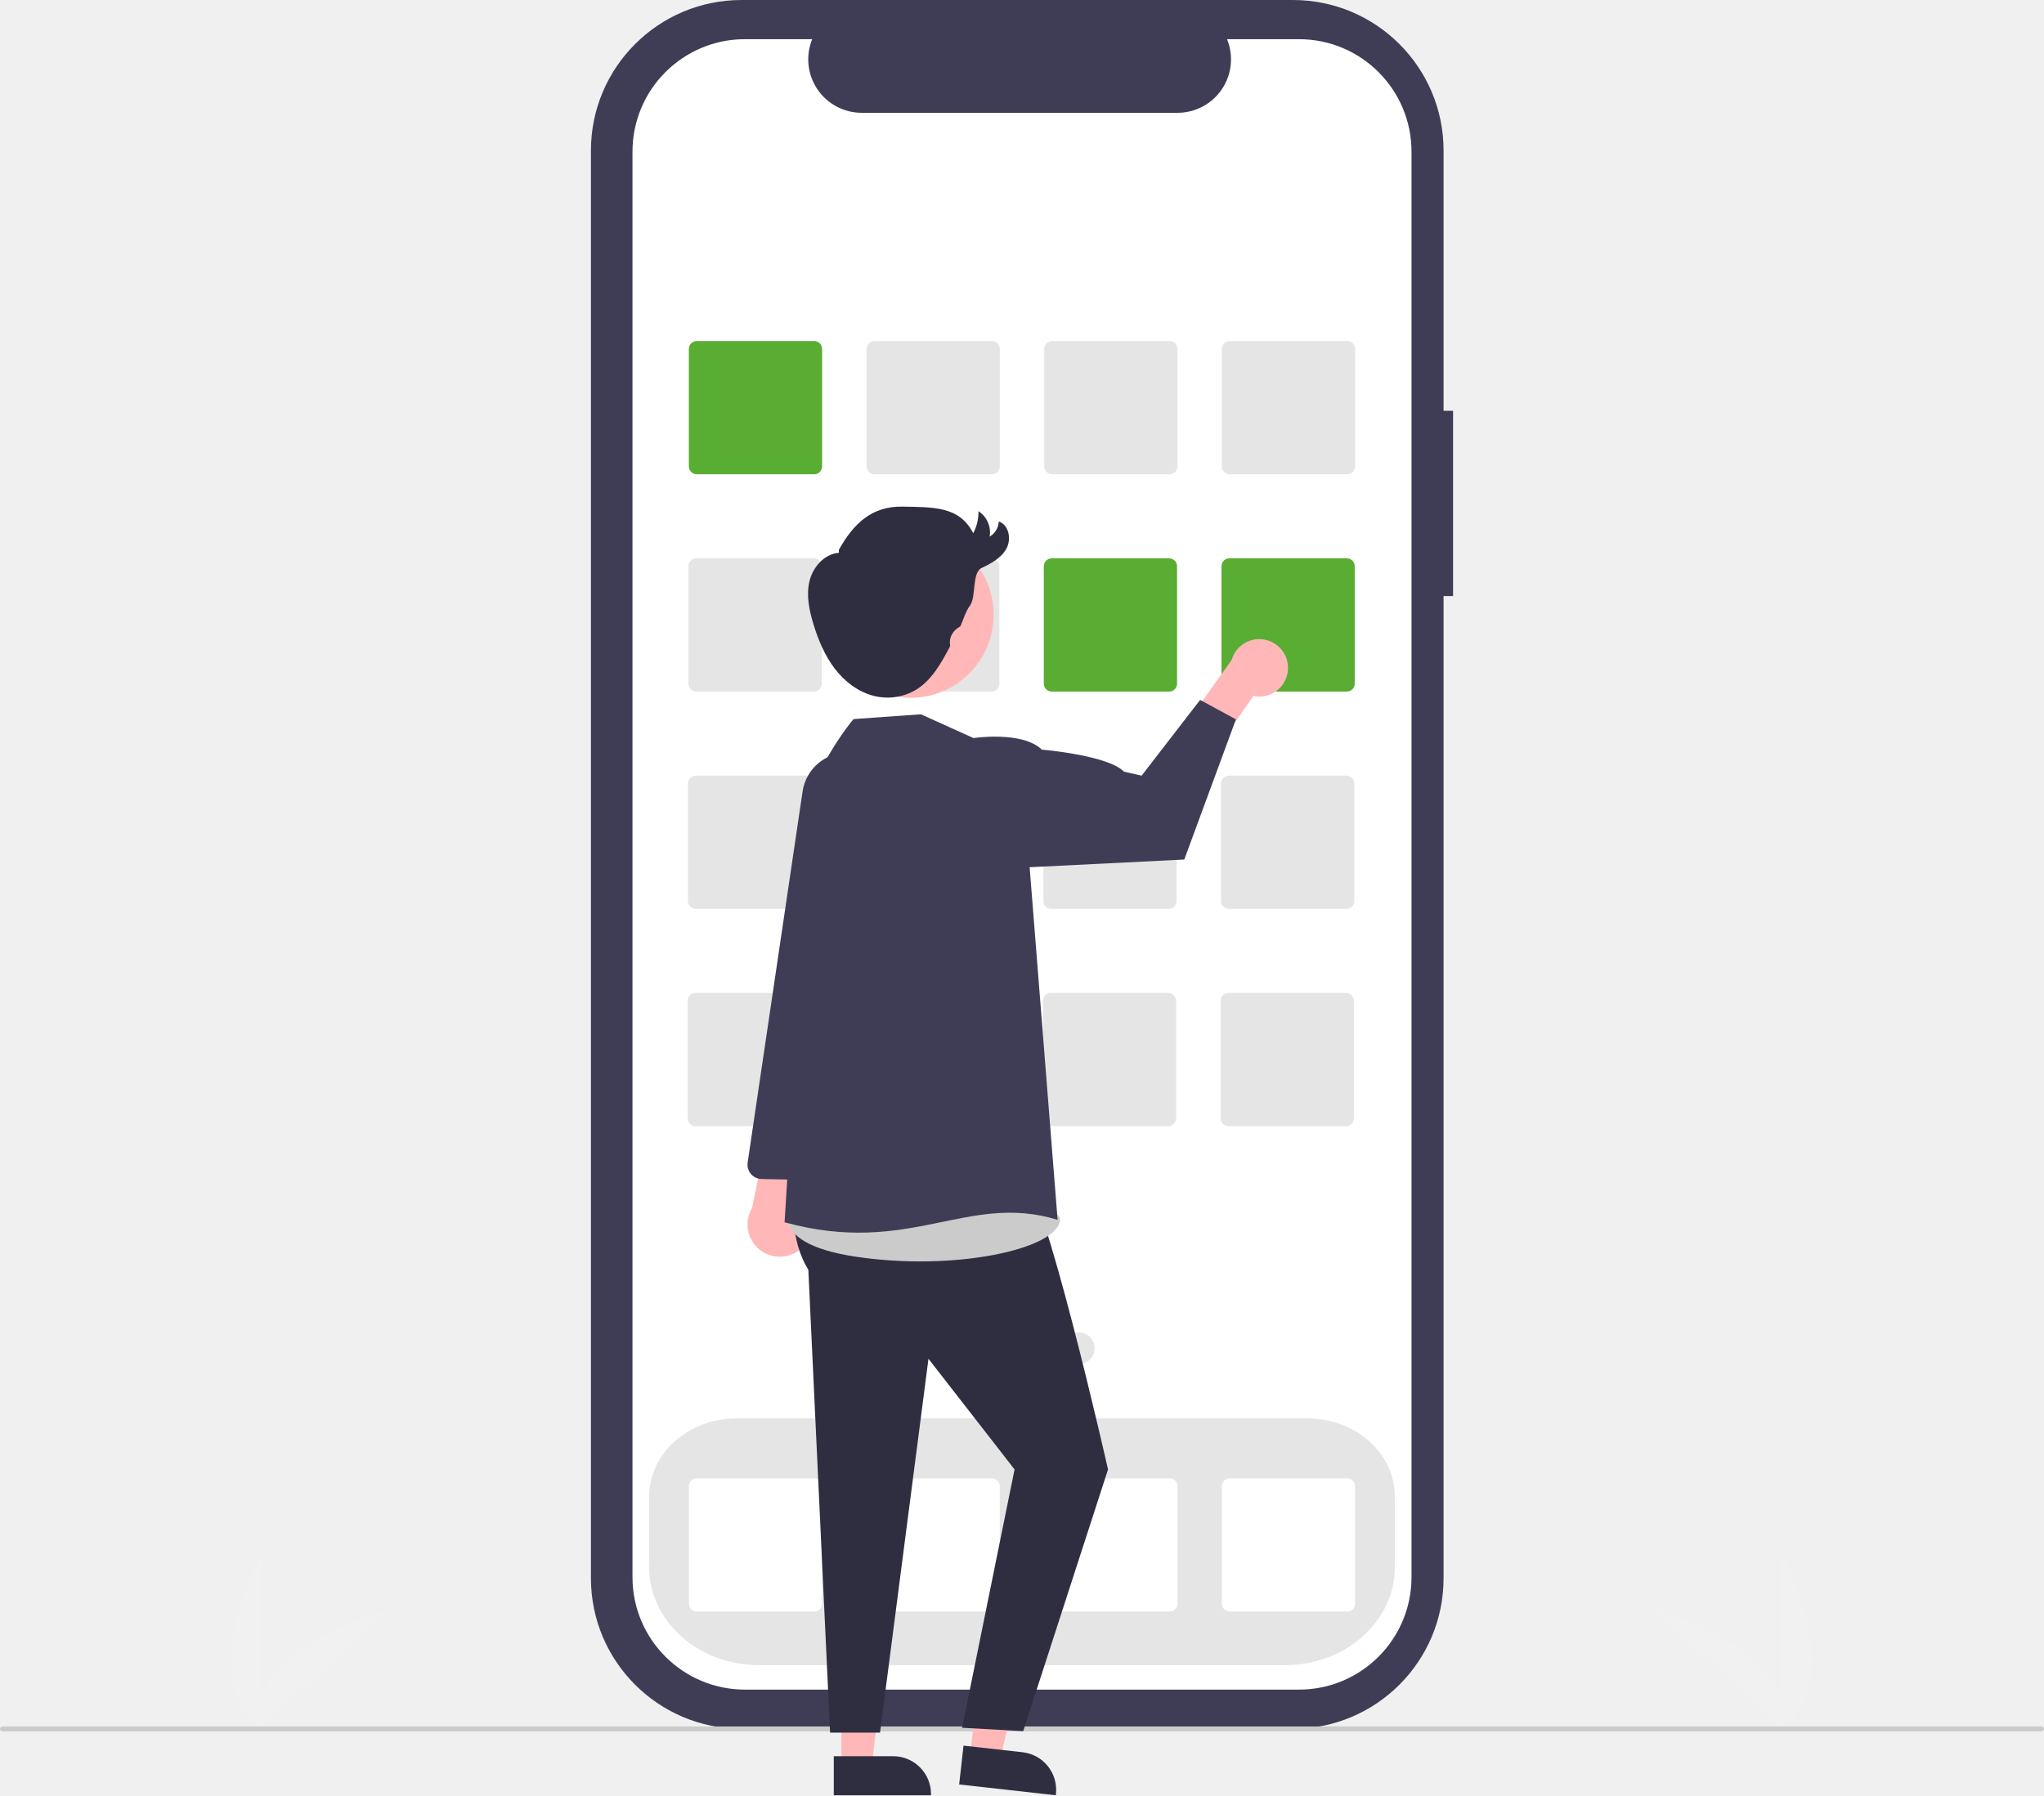
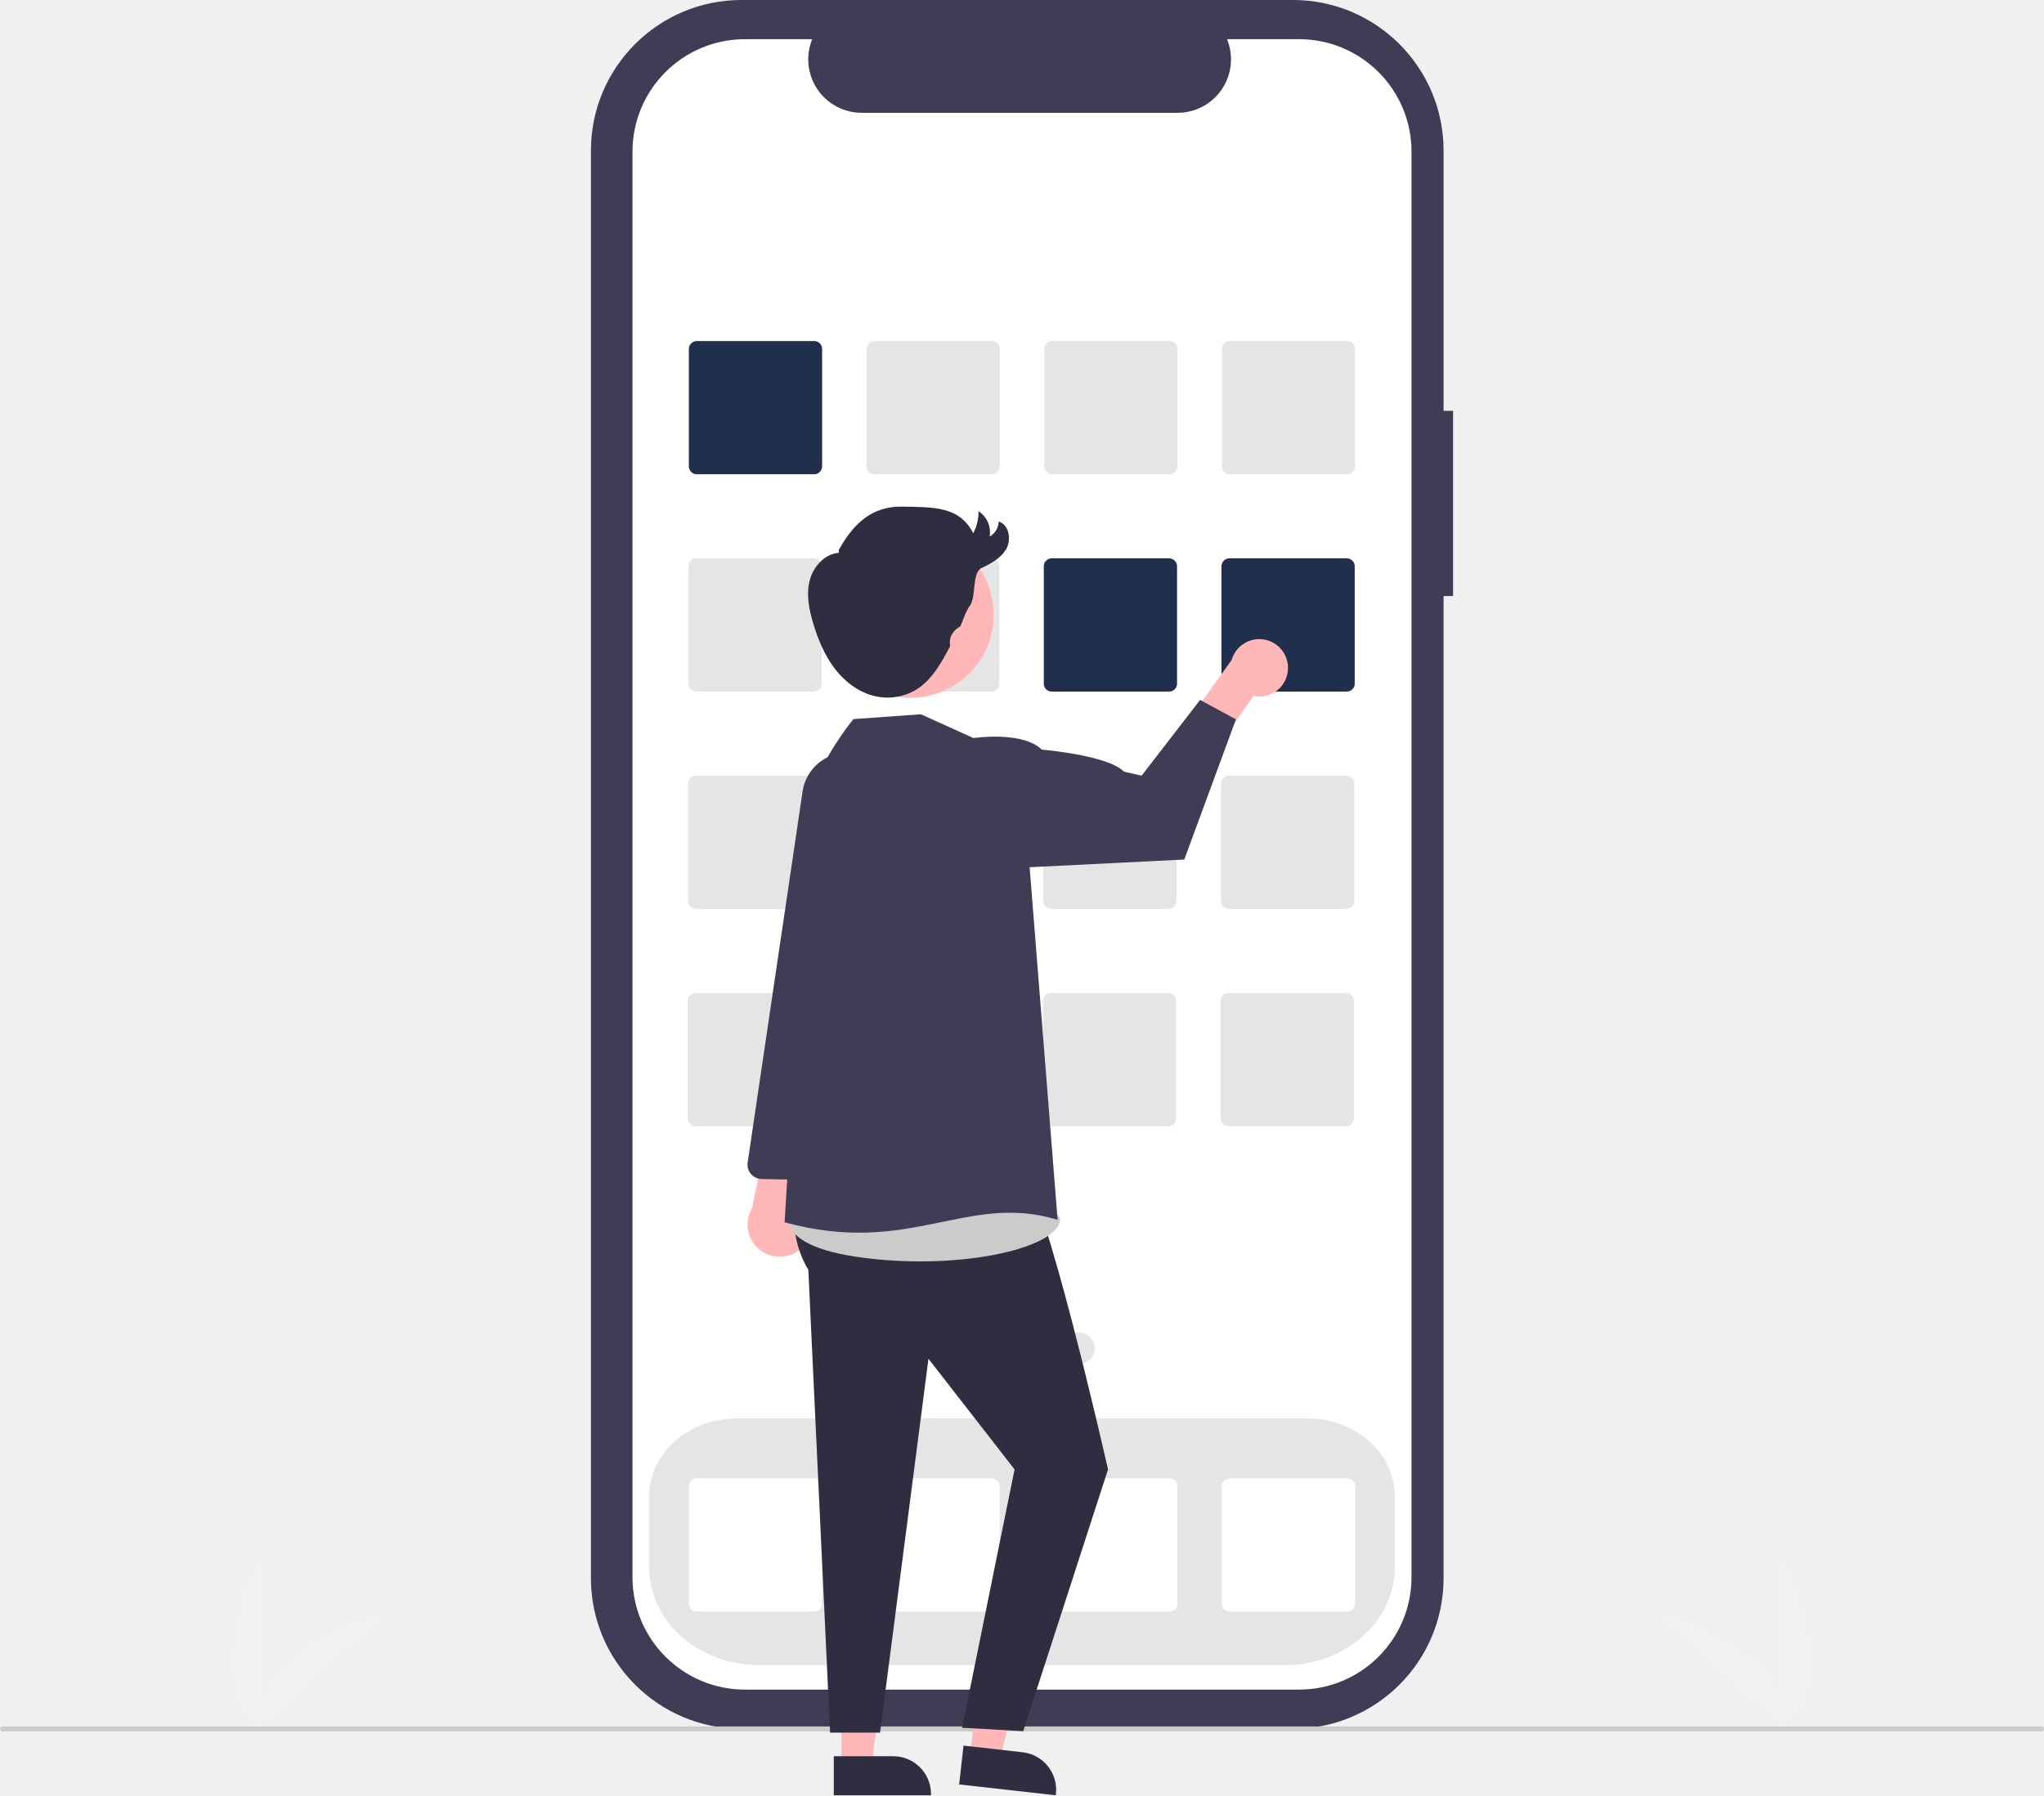
<svg xmlns="http://www.w3.org/2000/svg" width="831" height="729.989" viewBox="0 0 831 729.989" role="img" artist="Katerina Limpitsouni" source="https://undraw.co/">
  <path d="M908.476,788.577v-72.34S936.668,767.523,908.476,788.577Z" transform="translate(-184.5 -85.00533)" fill="#f1f1f1" />
  <path d="M910.218,788.564,856.928,739.643S913.773,753.558,910.218,788.564Z" transform="translate(-184.5 -85.00533)" fill="#f1f1f1" />
  <path d="M290.959,788.577v-72.34S262.767,767.523,290.959,788.577Z" transform="translate(-184.5 -85.00533)" fill="#f1f1f1" />
  <path d="M289.218,788.564l53.29-48.921S285.662,753.558,289.218,788.564Z" transform="translate(-184.5 -85.00533)" fill="#f1f1f1" />
  <path d="M775.256,252.054h-3.862V146.245a61.239,61.239,0,0,0-61.239-61.239H485.984a61.239,61.239,0,0,0-61.239,61.239V726.72a61.239,61.239,0,0,0,61.239,61.239H710.154a61.239,61.239,0,0,0,61.239-61.239V327.37h3.862Z" transform="translate(-184.5 -85.00533)" fill="#3f3d56" />
  <path d="M712.625,100.938H683.363a21.728,21.728,0,0,1-20.117,29.933H534.822a21.728,21.728,0,0,1-20.117-29.934H487.375a45.733,45.733,0,0,0-45.733,45.733V726.294a45.733,45.733,0,0,0,45.733,45.733H712.625a45.733,45.733,0,0,0,45.733-45.733h0V146.67A45.733,45.733,0,0,0,712.625,100.938Z" transform="translate(-184.5 -85.00533)" fill="#fff" />
  <path d="M706.983,762.075H493.017c-24.585,0-44.587-17.853-44.587-39.796V693.469c0-17.49,15.929-31.719,35.508-31.719H716.061c19.579,0,35.508,14.229,35.508,31.719v28.811C751.569,744.223,731.568,762.075,706.983,762.075Z" transform="translate(-184.5 -85.00533)" fill="#e5e5e5" />
-   <path d="M515.509,277.85H467.782a3.229,3.229,0,0,1-3.225-3.225V226.898a3.229,3.229,0,0,1,3.225-3.225h47.728a3.229,3.229,0,0,1,3.225,3.225v47.728A3.229,3.229,0,0,1,515.509,277.85Z" transform="translate(-184.5 -85.00533)" fill="#58AD32" />
+   <path d="M515.509,277.85H467.782a3.229,3.229,0,0,1-3.225-3.225V226.898a3.229,3.229,0,0,1,3.225-3.225h47.728a3.229,3.229,0,0,1,3.225,3.225v47.728A3.229,3.229,0,0,1,515.509,277.85Z" transform="translate(-184.5 -85.00533)" fill="#202F4E" />
  <path d="M587.746,277.85h-47.727a3.229,3.229,0,0,1-3.225-3.225V226.898a3.229,3.229,0,0,1,3.225-3.225h47.727a3.229,3.229,0,0,1,3.225,3.225v47.728A3.229,3.229,0,0,1,587.746,277.85Z" transform="translate(-184.5 -85.00533)" fill="#e5e5e5" />
  <path d="M659.982,277.85h-47.727a3.229,3.229,0,0,1-3.225-3.225V226.898a3.229,3.229,0,0,1,3.225-3.225h47.727a3.229,3.229,0,0,1,3.225,3.225v47.728A3.229,3.229,0,0,1,659.982,277.85Z" transform="translate(-184.5 -85.00533)" fill="#e5e5e5" />
  <path d="M732.218,277.85H684.491a3.229,3.229,0,0,1-3.225-3.225V226.898a3.229,3.229,0,0,1,3.225-3.225h47.728a3.229,3.229,0,0,1,3.225,3.225v47.728A3.229,3.229,0,0,1,732.218,277.85Z" transform="translate(-184.5 -85.00533)" fill="#e5e5e5" />
  <path d="M515.339,366.211h-47.727a3.229,3.229,0,0,1-3.225-3.225v-47.727a3.229,3.229,0,0,1,3.225-3.225h47.727a3.229,3.229,0,0,1,3.225,3.225v47.727A3.229,3.229,0,0,1,515.339,366.211Z" transform="translate(-184.5 -85.00533)" fill="#e5e5e5" />
  <path d="M587.575,366.211h-47.727a3.229,3.229,0,0,1-3.225-3.225v-47.727a3.229,3.229,0,0,1,3.225-3.225h47.727a3.229,3.229,0,0,1,3.225,3.225v47.727A3.229,3.229,0,0,1,587.575,366.211Z" transform="translate(-184.5 -85.00533)" fill="#e5e5e5" />
-   <path d="M659.811,366.211H612.084a3.229,3.229,0,0,1-3.225-3.225v-47.727a3.229,3.229,0,0,1,3.225-3.225h47.728a3.229,3.229,0,0,1,3.225,3.225v47.727A3.229,3.229,0,0,1,659.811,366.211Z" transform="translate(-184.5 -85.00533)" fill="#58AD32" />
-   <path d="M732.047,366.211h-47.727a3.229,3.229,0,0,1-3.225-3.225v-47.727a3.229,3.229,0,0,1,3.225-3.225h47.727a3.229,3.229,0,0,1,3.225,3.225v47.727A3.229,3.229,0,0,1,732.047,366.211Z" transform="translate(-184.5 -85.00533)" fill="#58AD32" />
+   <path d="M659.811,366.211H612.084a3.229,3.229,0,0,1-3.225-3.225v-47.727a3.229,3.229,0,0,1,3.225-3.225h47.728a3.229,3.229,0,0,1,3.225,3.225v47.727A3.229,3.229,0,0,1,659.811,366.211Z" transform="translate(-184.5 -85.00533)" fill="#202F4E" />
+   <path d="M732.047,366.211h-47.727a3.229,3.229,0,0,1-3.225-3.225v-47.727a3.229,3.229,0,0,1,3.225-3.225h47.727a3.229,3.229,0,0,1,3.225,3.225v47.727A3.229,3.229,0,0,1,732.047,366.211Z" transform="translate(-184.5 -85.00533)" fill="#202F4E" />
  <path d="M515.168,454.571H467.44a3.229,3.229,0,0,1-3.225-3.225v-47.727a3.229,3.229,0,0,1,3.225-3.225H515.168a3.229,3.229,0,0,1,3.225,3.225v47.727A3.229,3.229,0,0,1,515.168,454.571Z" transform="translate(-184.5 -85.00533)" fill="#e5e5e5" />
  <path d="M587.404,454.571H539.677a3.229,3.229,0,0,1-3.225-3.225v-47.727a3.229,3.229,0,0,1,3.225-3.225h47.728a3.229,3.229,0,0,1,3.225,3.225v47.727A3.229,3.229,0,0,1,587.404,454.571Z" transform="translate(-184.5 -85.00533)" fill="#e5e5e5" />
  <path d="M659.64,454.571H611.913a3.229,3.229,0,0,1-3.225-3.225v-47.727a3.229,3.229,0,0,1,3.225-3.225h47.727a3.229,3.229,0,0,1,3.225,3.225v47.727A3.229,3.229,0,0,1,659.64,454.571Z" transform="translate(-184.5 -85.00533)" fill="#e5e5e5" />
  <path d="M731.877,454.571h-47.727a3.229,3.229,0,0,1-3.225-3.225v-47.727a3.229,3.229,0,0,1,3.225-3.225h47.727a3.229,3.229,0,0,1,3.225,3.225v47.727A3.229,3.229,0,0,1,731.877,454.571Z" transform="translate(-184.5 -85.00533)" fill="#e5e5e5" />
  <path d="M514.997,542.931H467.27a3.229,3.229,0,0,1-3.225-3.225v-47.727a3.229,3.229,0,0,1,3.225-3.225H514.997a3.229,3.229,0,0,1,3.225,3.225v47.727A3.229,3.229,0,0,1,514.997,542.931Z" transform="translate(-184.5 -85.00533)" fill="#e5e5e5" />
  <path d="M587.234,542.931H539.506a3.229,3.229,0,0,1-3.225-3.225v-47.727a3.229,3.229,0,0,1,3.225-3.225h47.727a3.229,3.229,0,0,1,3.225,3.225v47.727A3.229,3.229,0,0,1,587.234,542.931Z" transform="translate(-184.5 -85.00533)" fill="#e5e5e5" />
  <path d="M659.47,542.931h-47.727a3.229,3.229,0,0,1-3.225-3.225v-47.727a3.229,3.229,0,0,1,3.225-3.225h47.727a3.229,3.229,0,0,1,3.225,3.225v47.727A3.229,3.229,0,0,1,659.47,542.931Z" transform="translate(-184.5 -85.00533)" fill="#e5e5e5" />
  <path d="M731.706,542.931H683.978a3.229,3.229,0,0,1-3.225-3.225v-47.727a3.229,3.229,0,0,1,3.225-3.225H731.706a3.229,3.229,0,0,1,3.225,3.225v47.727A3.229,3.229,0,0,1,731.706,542.931Z" transform="translate(-184.5 -85.00533)" fill="#e5e5e5" />
  <path d="M515.509,740.291H467.782a3.229,3.229,0,0,1-3.225-3.225v-47.727a3.229,3.229,0,0,1,3.225-3.225h47.728a3.229,3.229,0,0,1,3.225,3.225v47.727A3.229,3.229,0,0,1,515.509,740.291Z" transform="translate(-184.5 -85.00533)" fill="#fff" />
  <path d="M587.746,740.291h-47.727a3.229,3.229,0,0,1-3.225-3.225v-47.727a3.229,3.229,0,0,1,3.225-3.225h47.727a3.229,3.229,0,0,1,3.225,3.225v47.727A3.229,3.229,0,0,1,587.746,740.291Z" transform="translate(-184.5 -85.00533)" fill="#fff" />
  <path d="M659.982,740.291h-47.727a3.229,3.229,0,0,1-3.225-3.225v-47.727a3.229,3.229,0,0,1,3.225-3.225h47.727a3.229,3.229,0,0,1,3.225,3.225v47.727A3.229,3.229,0,0,1,659.982,740.291Z" transform="translate(-184.5 -85.00533)" fill="#fff" />
  <path d="M732.218,740.291H684.491a3.229,3.229,0,0,1-3.225-3.225v-47.727a3.229,3.229,0,0,1,3.225-3.225h47.728a3.229,3.229,0,0,1,3.225,3.225v47.727A3.229,3.229,0,0,1,732.218,740.291Z" transform="translate(-184.5 -85.00533)" fill="#fff" />
  <circle cx="392.111" cy="548.221" r="6.45" fill="#e5e5e5" />
  <circle cx="415.329" cy="548.221" r="6.45" fill="#e5e5e5" />
  <circle cx="438.548" cy="548.221" r="6.45" fill="#e5e5e5" />
  <path d="M1014.5,789.005h-829a1,1,0,0,1,0-2h829a1,1,0,0,1,0,2Z" transform="translate(-184.5 -85.00533)" fill="#cbcbcb" />
  <path d="M510.864,592.107a13.049,13.049,0,0,0-1.76-19.932l12.596-44.629-22.964,7.303-8.44,41.261A13.12,13.12,0,0,0,510.864,592.107Z" transform="translate(-184.5 -85.00533)" fill="#ffb7b7" />
  <path d="M517.394,564.752a5.969,5.969,0,0,1-1.245.105l-22.03-.441a5.839,5.839,0,0,1-5.659-6.693L510.807,406.732a18.512,18.512,0,0,1,18.257-15.717h0a18.413,18.413,0,0,1,17.83,22.825l-15.84,64.157L522.071,559.658A5.806,5.806,0,0,1,517.394,564.752Z" transform="translate(-184.5 -85.00533)" fill="#3f3d56" />
  <polygon points="342.105 718.105 354.365 718.105 360.198 670.817 342.103 670.818 342.105 718.105" fill="#ffb7b7" />
  <path d="M523.478,799.108l24.144-.001h.001a15.387,15.387,0,0,1,15.386,15.386v.5l-39.531.001Z" transform="translate(-184.5 -85.00533)" fill="#2f2e41" />
  <polygon points="394.382 714.123 406.565 715.489 417.632 669.146 399.65 667.13 394.382 714.123" fill="#ffb7b7" />
  <path d="M576.22,794.802l23.994,2.69.001 0a15.387,15.387,0,0,1,13.576,17.005l-.056.497-39.285-4.405Z" transform="translate(-184.5 -85.00533)" fill="#2f2e41" />
  <path d="M515.099,539.96s-16.808,37.209-1.965,61.377l8.843,188.168h20.303l19.697-152,35,45L575.653,787.533l24.832,1.394L634.976,682.505S608.478,565.157,599.727,562.331l-5.751-26.826Z" transform="translate(-184.5 -85.00533)" fill="#2f2e41" />
  <path d="M507.618,572.627s-15.142,17.378,24.858,23.378,82-3,83-15S507.618,572.627,507.618,572.627Z" transform="translate(-184.5 -85.00533)" fill="#cbcbcb" />
  <path d="M708.135,357.058a11.611,11.611,0,0,1-14.059,10.925l-15.12,21.804-15.491-5.957,21.785-30.492a11.674,11.674,0,0,1,22.885,3.719Z" transform="translate(-184.5 -85.00533)" fill="#ffb7b7" />
  <path d="M580.264,385.112l-21.377-9.671L531.497,377.399s-33.02,38.606-20.02,75.606l-8,129c51,14,74.183-12.258,111-1L603.104,437.636Z" transform="translate(-184.5 -85.00533)" fill="#3f3d56" />
  <path d="M565.976,394.505l14.287-9.393s19.846-3,27.78,4.697c0,0,26.927,2.254,33.43,8.975l7.16,1.614,23.787-30.802,14.556,7.909-21,57-62.872,3.131Z" transform="translate(-184.5 -85.00533)" fill="#3f3d56" />
  <circle cx="554.72" cy="334.983" r="33.745" transform="translate(-277.1994 222.1221) rotate(-28.66318)" fill="#ffb7b7" />
  <path d="M525.533,308.601c6.023-10.834,13.55-17.848,25.943-17.595s23.113-.237,28.689,10.834a18.207,18.207,0,0,0,2.143-8.979,10.283,10.283,0,0,1,4.539,10.345,7.51,7.51,0,0,0,3.708-6.165c4.136,1.376,5.212,7.205,3.119,11.029s-6.197,6.035-10.135,7.904-2.12,11.755-4.691,15.275c-1.795,2.456-2.615,5.467-3.825,8.258a.541.541,0,0,1-.245.256c-2.773,1.546-4.523,4.309-4.033,7.445a1.213,1.213,0,0,1-.039.71c-3.51,6.613-7.299,13.532-13.662,17.478a22.654,22.654,0,0,1-17.019,2.631c-6.504-1.555-12.126-5.867-16.18-11.184s-6.662-11.602-8.622-17.996c-1.738-5.671-3.002-11.735-1.624-17.505s6.047-11.112,11.962-11.558" transform="translate(-184.5 -85.00533)" fill="#2f2e41" />
</svg>
